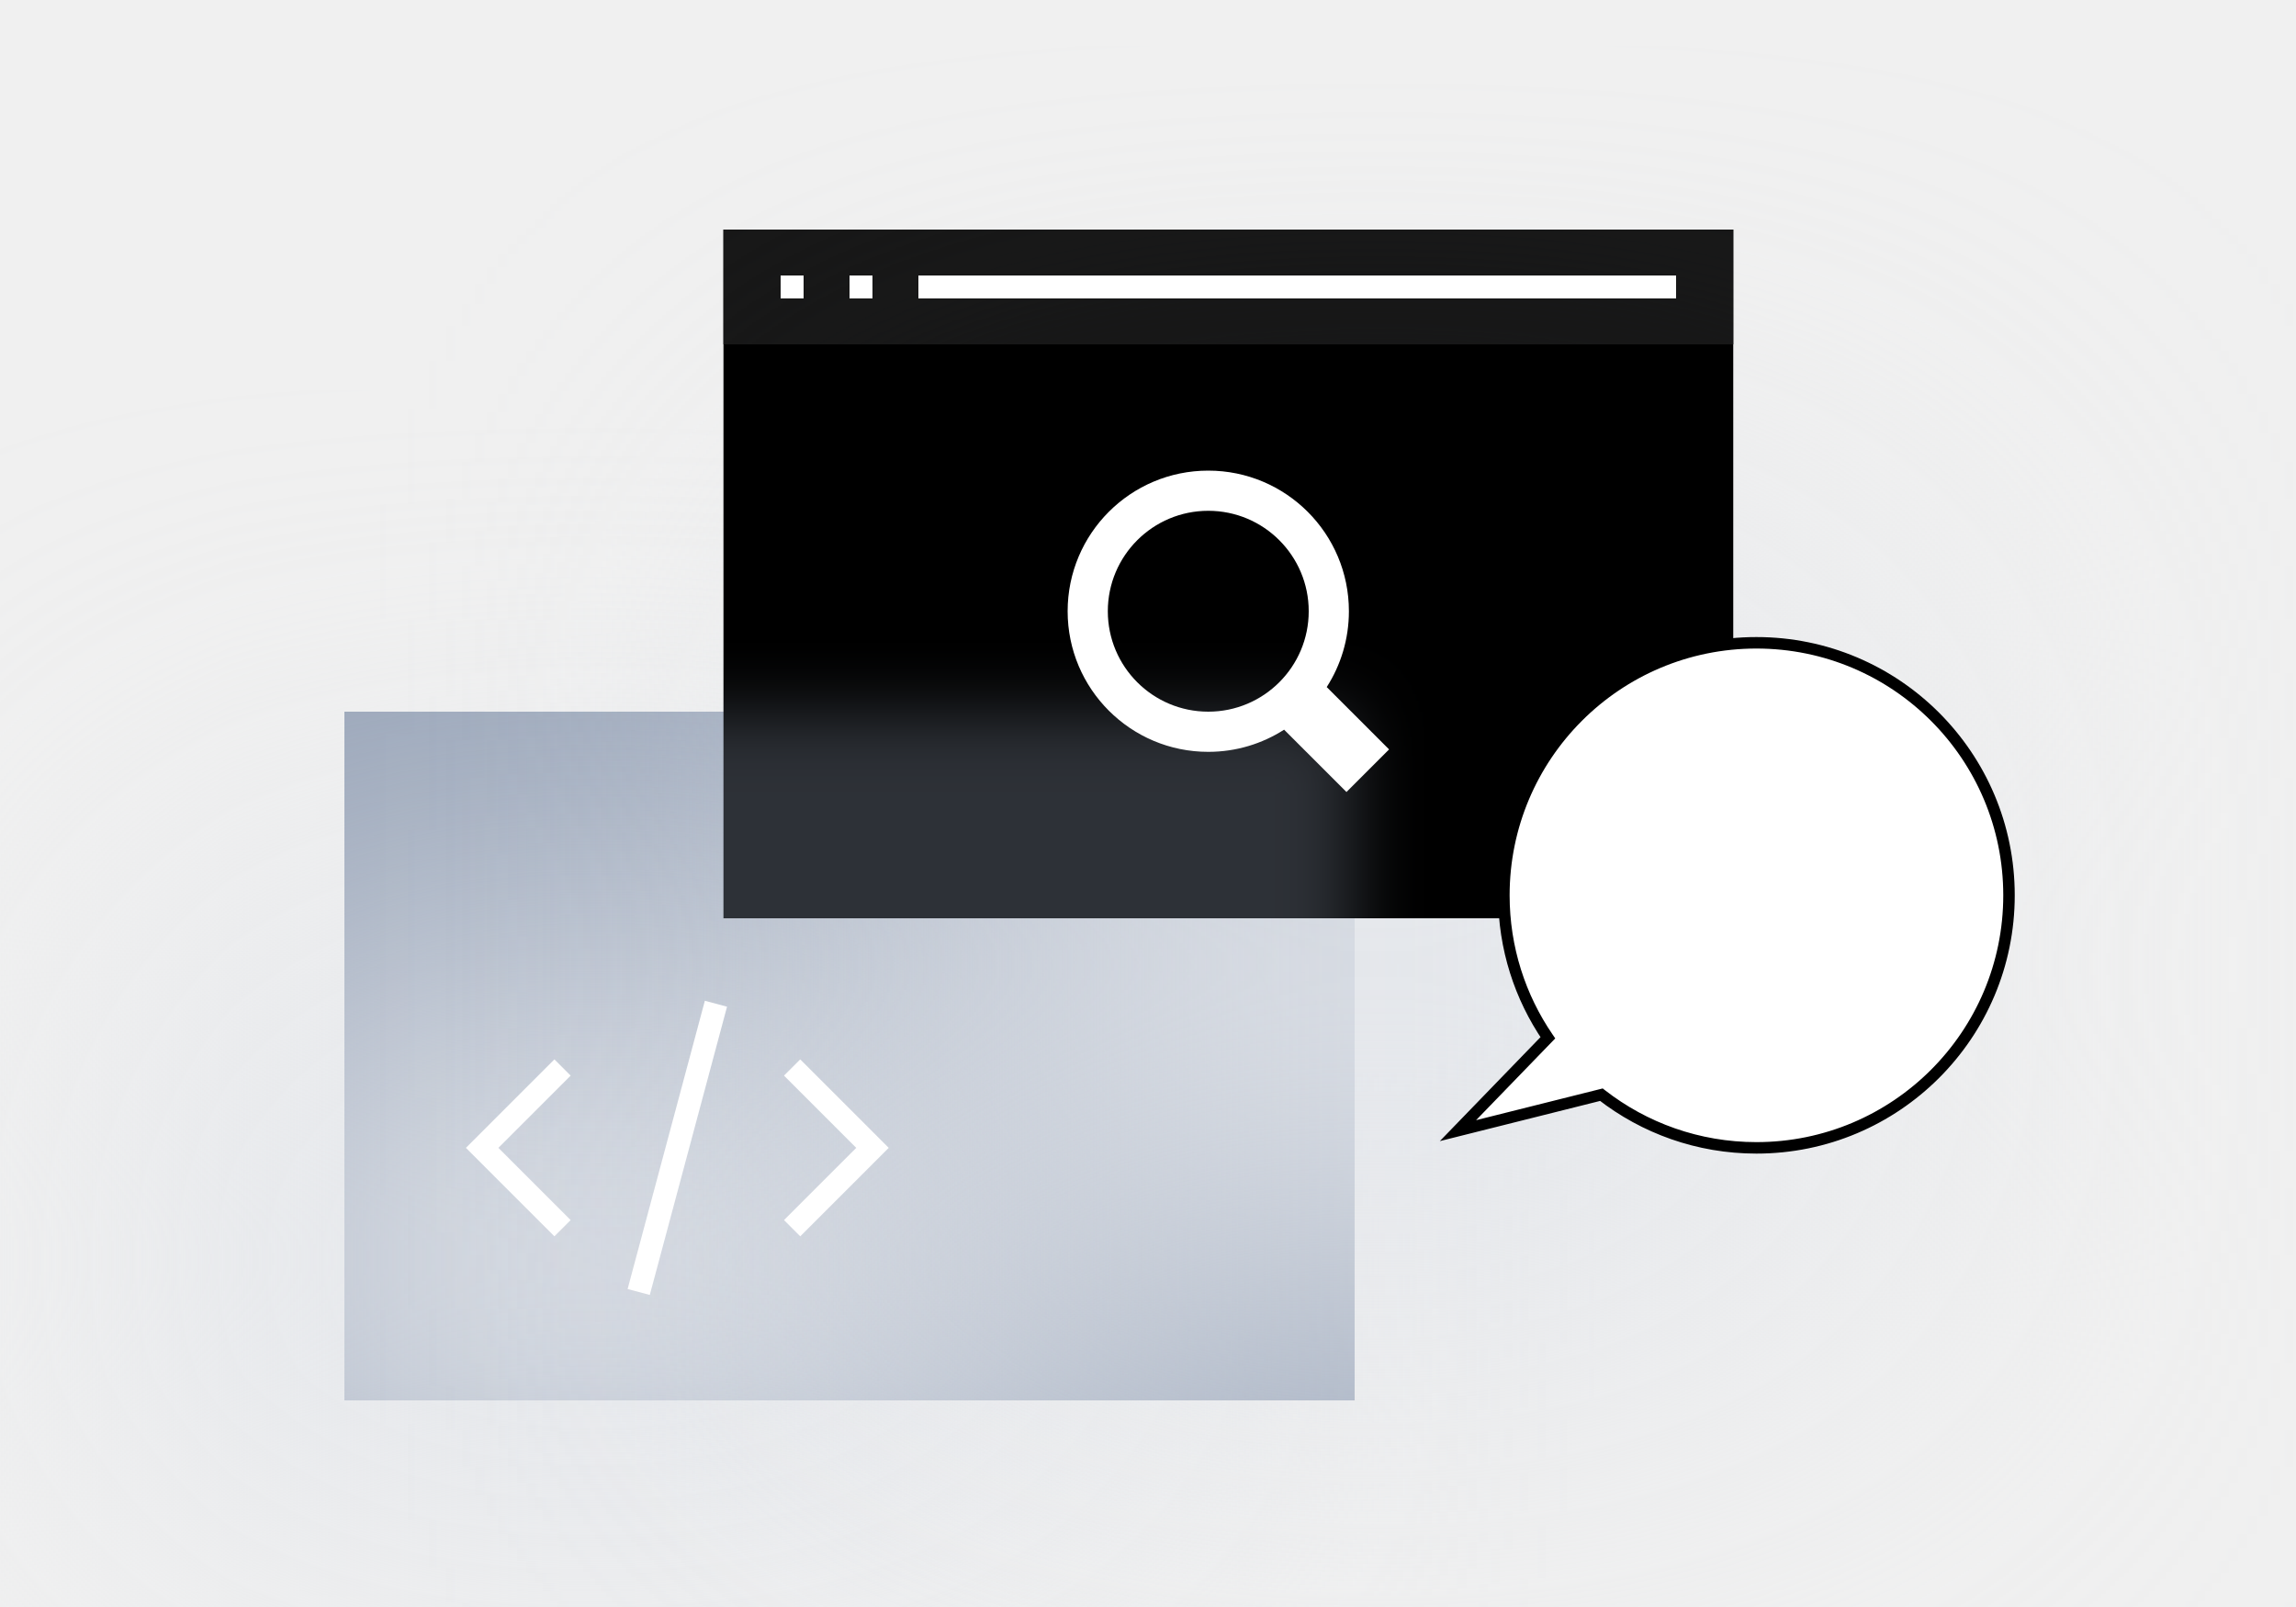
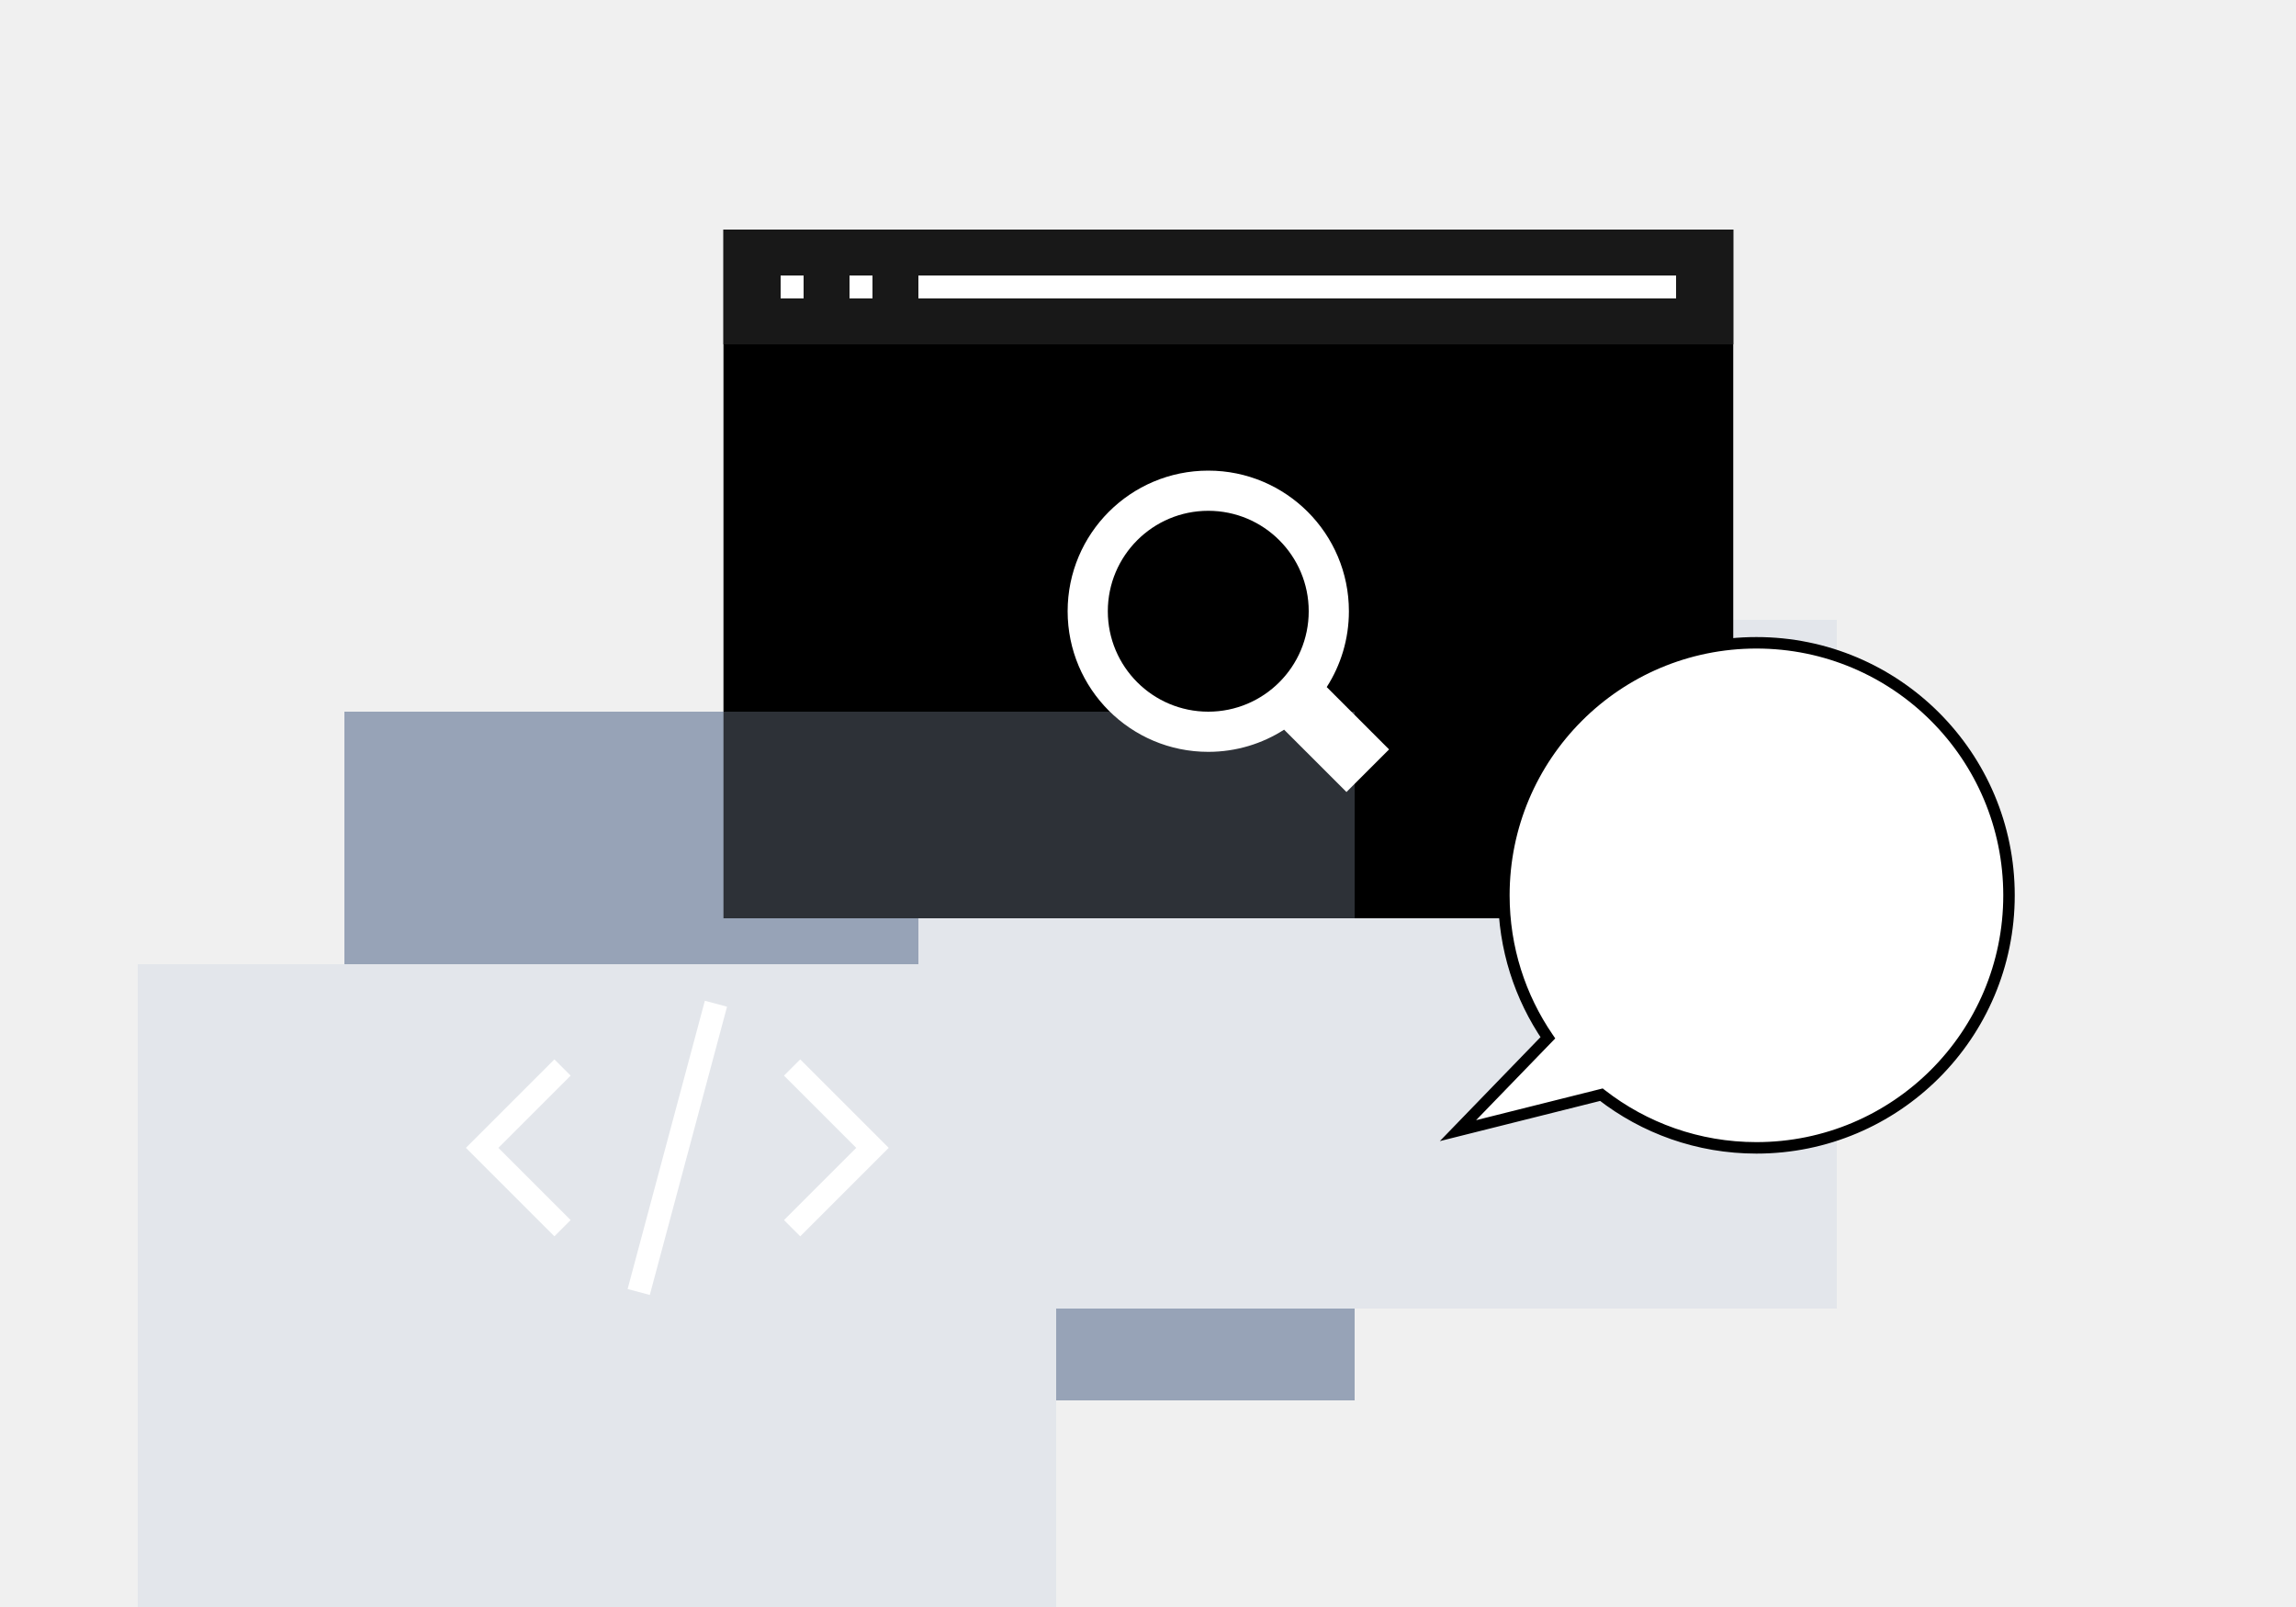
<svg xmlns="http://www.w3.org/2000/svg" width="200" height="140" viewBox="0 0 200 140" fill="none">
  <g mask="url(#mask0_16559_24301)">
    <path d="M30 62H118V122H30V62Z" fill="#97A3B7" />
    <g filter="url(#filter0_f_16559_24301)">
      <rect x="12" y="84" width="80" height="60" fill="#E3E6EB" />
    </g>
    <g filter="url(#filter1_f_16559_24301)">
      <rect x="80" y="54" width="80" height="60" fill="#E3E6EB" />
    </g>
    <path d="M49 93L42 100L49 107" stroke="white" stroke-width="2" />
    <path d="M69 107L76 100L69 93" stroke="white" stroke-width="2" />
    <path d="M62.365 87.443L55.636 112.557" stroke="white" stroke-width="2" />
  </g>
  <path opacity="0.9" d="M63 20H151V30H63V20Z" fill="currentcolor" />
  <mask id="mask1_16559_24301" style="mask-type:alpha" maskUnits="userSpaceOnUse" x="63" y="30" width="88" height="50">
    <path d="M63 30H151V80H63V30Z" fill="currentcolor" />
  </mask>
  <g mask="url(#mask1_16559_24301)">
    <path d="M63 30H151V80H63V30Z" fill="currentcolor" />
    <g opacity="0.3" filter="url(#filter2_f_16559_24301)">
      <path d="M30 62H118V122H30V62Z" fill="#97A3B7" />
    </g>
  </g>
  <path fill-rule="evenodd" clip-rule="evenodd" d="M105.25 41C112.015 41 117.5 46.484 117.5 53.25C117.5 55.683 116.791 57.95 115.568 59.856L121 65.288L117.288 69L111.856 63.568C109.95 64.791 107.683 65.5 105.25 65.5C98.484 65.5 93 60.016 93 53.25C93 46.484 98.484 41 105.25 41ZM105.25 44.5C100.418 44.5 96.5 48.417 96.5 53.25C96.5 58.083 100.418 62 105.25 62C110.082 62 114 58.083 114 53.25C114 48.417 110.082 44.5 105.25 44.5Z" fill="white" />
  <rect x="68" y="24" width="2" height="2" fill="white" />
  <rect x="74" y="24" width="2" height="2" fill="white" />
  <rect x="80" y="24" width="66" height="2" fill="white" />
  <path fill-rule="evenodd" clip-rule="evenodd" d="M153 56C140.85 56 131 65.85 131 78C131 82.604 132.414 86.878 134.832 90.41L127 98.5L139.495 95.368C143.222 98.271 147.909 100 153 100C165.15 100 175 90.15 175 78C175 65.85 165.15 56 153 56Z" fill="white" />
  <path d="M131 78L131.5 78V78L131 78ZM134.832 90.41L135.191 90.758L135.475 90.465L135.245 90.128L134.832 90.41ZM127 98.5L126.641 98.152L125.422 99.411L127.122 98.985L127 98.5ZM139.495 95.368L139.802 94.974L139.61 94.824L139.373 94.883L139.495 95.368ZM153 100L153 100.5L153 100.5L153 100ZM175 78L174.5 78L174.5 78L175 78ZM131.5 78C131.5 66.126 141.126 56.5 153 56.5V55.5C140.574 55.5 130.5 65.574 130.5 78L131.5 78ZM135.245 90.128C132.882 86.676 131.5 82.5 131.5 78H130.5C130.5 82.708 131.946 87.079 134.419 90.693L135.245 90.128ZM134.473 90.062L126.641 98.152L127.359 98.848L135.191 90.758L134.473 90.062ZM127.122 98.985L139.616 95.853L139.373 94.883L126.878 98.015L127.122 98.985ZM153 99.5C148.024 99.5 143.445 97.811 139.802 94.974L139.187 95.763C143 98.731 147.794 100.5 153 100.5V99.5ZM174.5 78C174.5 89.874 164.874 99.5 153 99.5L153 100.5C165.426 100.5 175.5 90.426 175.5 78L174.5 78ZM153 56.5C164.874 56.5 174.5 66.126 174.5 78H175.5C175.5 65.574 165.426 55.5 153 55.5V56.5Z" fill="black" />
-   <defs>
-     <filter id="filter0_f_16559_24301" x="-38" y="34" width="180" height="160" filterUnits="userSpaceOnUse" color-interpolation-filters="sRGB">
-       <feFlood flood-opacity="0" result="BackgroundImageFix" />
-       <feBlend mode="normal" in="SourceGraphic" in2="BackgroundImageFix" result="shape" />
-       <feGaussianBlur stdDeviation="25" result="effect1_foregroundBlur_16559_24301" />
-     </filter>
-     <filter id="filter1_f_16559_24301" x="30" y="4" width="180" height="160" filterUnits="userSpaceOnUse" color-interpolation-filters="sRGB">
-       <feFlood flood-opacity="0" result="BackgroundImageFix" />
-       <feBlend mode="normal" in="SourceGraphic" in2="BackgroundImageFix" result="shape" />
-       <feGaussianBlur stdDeviation="25" result="effect1_foregroundBlur_16559_24301" />
-     </filter>
-     <filter id="filter2_f_16559_24301" x="24" y="56" width="100" height="72" filterUnits="userSpaceOnUse" color-interpolation-filters="sRGB">
-       <feFlood flood-opacity="0" result="BackgroundImageFix" />
-       <feBlend mode="normal" in="SourceGraphic" in2="BackgroundImageFix" result="shape" />
-       <feGaussianBlur stdDeviation="3" result="effect1_foregroundBlur_16559_24301" />
-     </filter>
-   </defs>
</svg>
